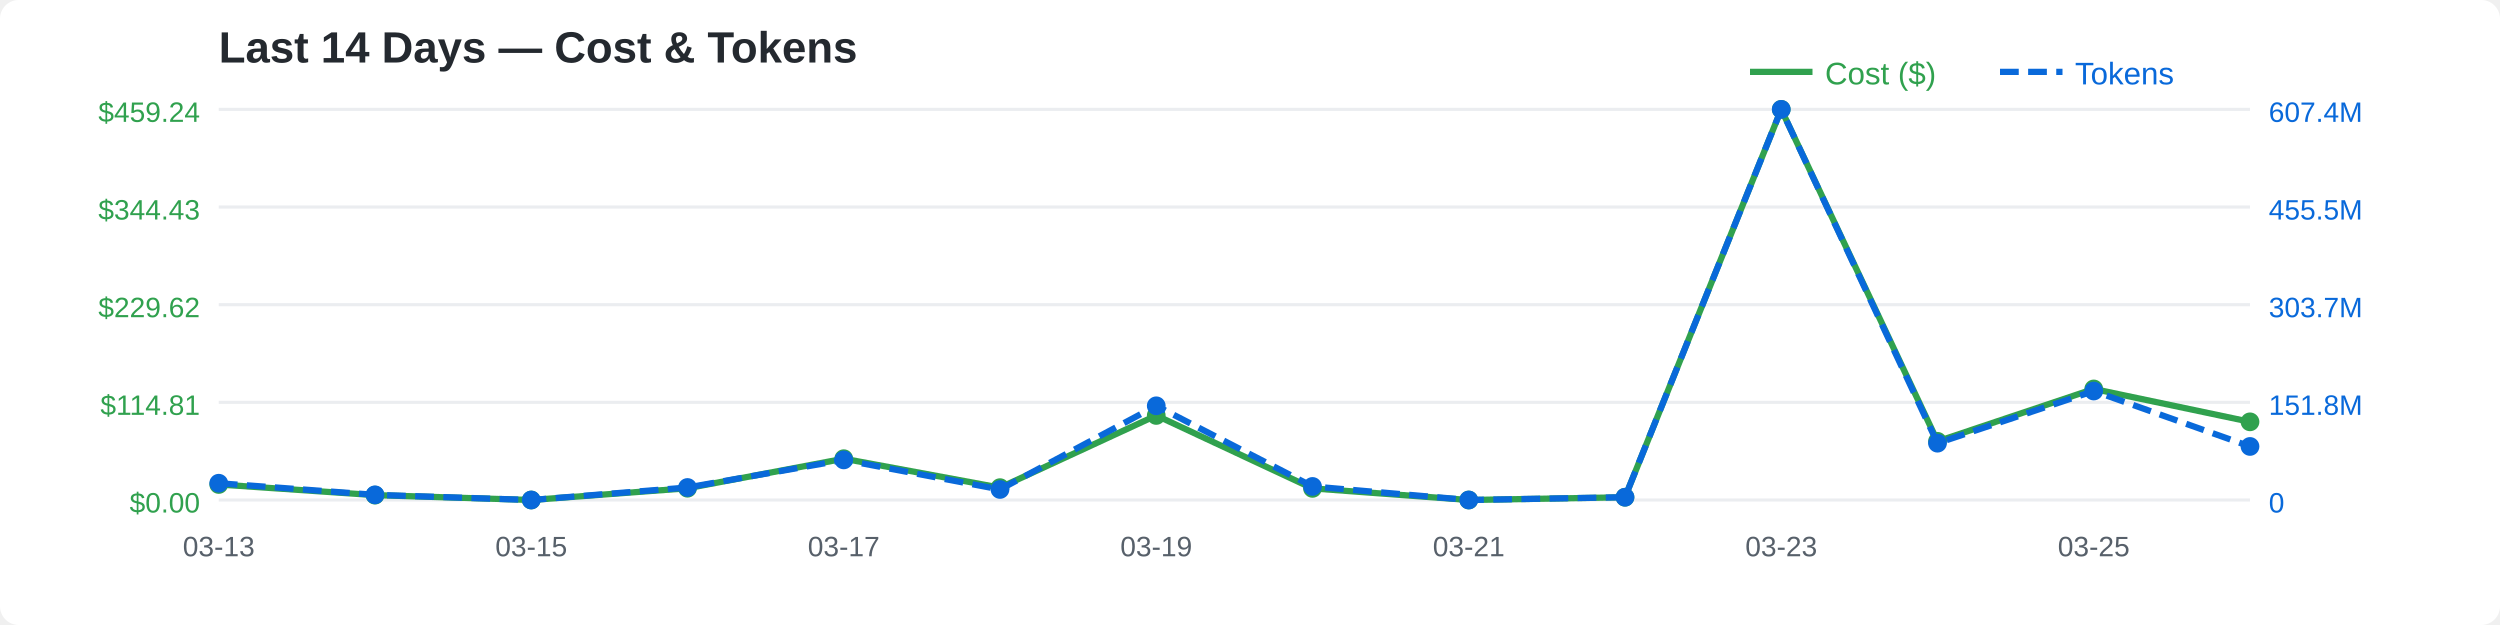
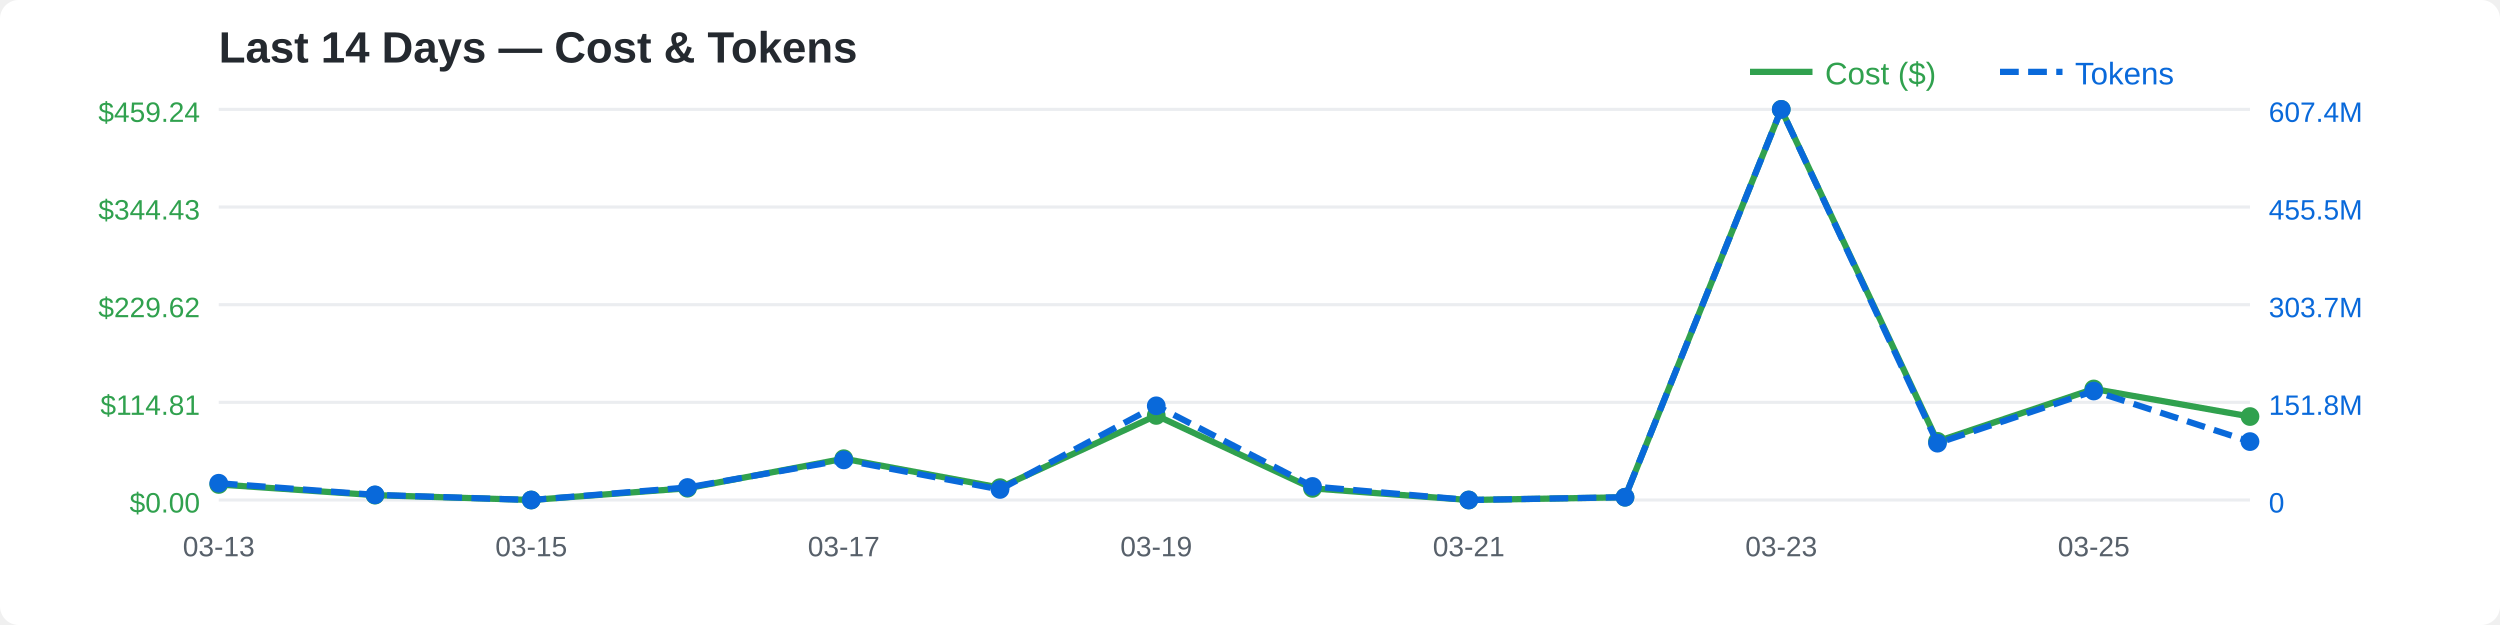
<svg xmlns="http://www.w3.org/2000/svg" width="800" height="200" viewBox="0 0 800 200">
  <rect width="800" height="200" fill="#ffffff" rx="6" />
  <text x="70" y="20" font-family="Arial, sans-serif" font-size="14" fill="#24292f" font-weight="bold">Last 14 Days — Cost &amp; Tokens</text>
  <line x1="70" y1="35.0" x2="720" y2="35.0" stroke="#ebedf0" stroke-width="1" />
  <line x1="70" y1="66.25" x2="720" y2="66.25" stroke="#ebedf0" stroke-width="1" />
  <line x1="70" y1="97.5" x2="720" y2="97.5" stroke="#ebedf0" stroke-width="1" />
  <line x1="70" y1="128.75" x2="720" y2="128.75" stroke="#ebedf0" stroke-width="1" />
  <line x1="70" y1="160.0" x2="720" y2="160.0" stroke="#ebedf0" stroke-width="1" />
  <text x="70.0" y="178" font-family="Arial, sans-serif" font-size="9" fill="#57606a" text-anchor="middle">03-13</text>
  <text x="170.0" y="178" font-family="Arial, sans-serif" font-size="9" fill="#57606a" text-anchor="middle">03-15</text>
  <text x="270.0" y="178" font-family="Arial, sans-serif" font-size="9" fill="#57606a" text-anchor="middle">03-17</text>
  <text x="370.0" y="178" font-family="Arial, sans-serif" font-size="9" fill="#57606a" text-anchor="middle">03-19</text>
  <text x="470.0" y="178" font-family="Arial, sans-serif" font-size="9" fill="#57606a" text-anchor="middle">03-21</text>
  <text x="570.0" y="178" font-family="Arial, sans-serif" font-size="9" fill="#57606a" text-anchor="middle">03-23</text>
  <text x="670.0" y="178" font-family="Arial, sans-serif" font-size="9" fill="#57606a" text-anchor="middle">03-25</text>
  <text x="64" y="39.0" font-family="Arial, sans-serif" font-size="9" fill="#30a14e" text-anchor="end">$459.24</text>
  <text x="64" y="70.25" font-family="Arial, sans-serif" font-size="9" fill="#30a14e" text-anchor="end">$344.43</text>
  <text x="64" y="101.5" font-family="Arial, sans-serif" font-size="9" fill="#30a14e" text-anchor="end">$229.62</text>
  <text x="64" y="132.75" font-family="Arial, sans-serif" font-size="9" fill="#30a14e" text-anchor="end">$114.81</text>
  <text x="64" y="164.0" font-family="Arial, sans-serif" font-size="9" fill="#30a14e" text-anchor="end">$0.00</text>
  <text x="726" y="39.0" font-family="Arial, sans-serif" font-size="9" fill="#0969da">607.4M</text>
  <text x="726" y="70.25" font-family="Arial, sans-serif" font-size="9" fill="#0969da">455.5M</text>
  <text x="726" y="101.5" font-family="Arial, sans-serif" font-size="9" fill="#0969da">303.7M</text>
  <text x="726" y="132.75" font-family="Arial, sans-serif" font-size="9" fill="#0969da">151.8M</text>
  <text x="726" y="164.0" font-family="Arial, sans-serif" font-size="9" fill="#0969da">0</text>
-   <polyline points="70.0,155.033 120.0,158.443 170.0,160.0 220.0,156.235 270.0,146.785 320.0,156.047 370.0,132.945 420.0,156.288 470.0,160.0 520.0,159.123 570.0,35.0 620.0,141.223 670.0,124.464 720.0,134.987" fill="none" stroke="#30a14e" stroke-width="2" />
+   <polyline points="70.0,155.033 120.0,158.443 170.0,160.0 220.0,156.235 270.0,146.785 320.0,156.047 370.0,132.945 420.0,156.288 470.0,160.0 520.0,159.123 570.0,35.0 620.0,141.223 670.0,124.464 720.0,133.292" fill="none" stroke="#30a14e" stroke-width="2" />
  <circle cx="70.0" cy="155.033" r="3" fill="#30a14e">
    </circle>
  <circle cx="120.0" cy="158.443" r="3" fill="#30a14e">
    </circle>
  <circle cx="170.0" cy="160.0" r="3" fill="#30a14e">
    </circle>
  <circle cx="220.0" cy="156.235" r="3" fill="#30a14e">
    </circle>
  <circle cx="270.0" cy="146.785" r="3" fill="#30a14e">
    </circle>
  <circle cx="320.0" cy="156.047" r="3" fill="#30a14e">
    </circle>
  <circle cx="370.0" cy="132.945" r="3" fill="#30a14e">
    </circle>
  <circle cx="420.0" cy="156.288" r="3" fill="#30a14e">
    </circle>
  <circle cx="470.0" cy="160.0" r="3" fill="#30a14e">
    </circle>
  <circle cx="520.0" cy="159.123" r="3" fill="#30a14e">
    </circle>
  <circle cx="570.0" cy="35.0" r="3" fill="#30a14e">
    </circle>
  <circle cx="620.0" cy="141.223" r="3" fill="#30a14e">
    </circle>
  <circle cx="670.0" cy="124.464" r="3" fill="#30a14e">
    </circle>
-   <circle cx="720.0" cy="134.987" r="3" fill="#30a14e">
+   <circle cx="720.0" cy="133.292" r="3" fill="#30a14e">
    </circle>
-   <polyline points="70.0,154.633 120.0,158.348 170.0,160.0 220.0,155.999 270.0,147.169 320.0,156.63 370.0,129.859 420.0,155.662 470.0,160.0 520.0,159.105 570.0,35.0 620.0,141.82 670.0,125.128 720.0,142.865" fill="none" stroke="#0969da" stroke-width="2" stroke-dasharray="6,3" />
+   <polyline points="70.0,154.633 120.0,158.348 170.0,160.0 220.0,155.999 270.0,147.169 320.0,156.63 370.0,129.859 420.0,155.662 470.0,160.0 520.0,159.105 570.0,35.0 620.0,141.82 670.0,125.128 720.0,141.309" fill="none" stroke="#0969da" stroke-width="2" stroke-dasharray="6,3" />
  <circle cx="70.0" cy="154.633" r="3" fill="#0969da">
    </circle>
  <circle cx="120.0" cy="158.348" r="3" fill="#0969da">
    </circle>
  <circle cx="170.0" cy="160.0" r="3" fill="#0969da">
    </circle>
  <circle cx="220.0" cy="155.999" r="3" fill="#0969da">
    </circle>
  <circle cx="270.0" cy="147.169" r="3" fill="#0969da">
    </circle>
  <circle cx="320.0" cy="156.63" r="3" fill="#0969da">
    </circle>
  <circle cx="370.0" cy="129.859" r="3" fill="#0969da">
    </circle>
  <circle cx="420.0" cy="155.662" r="3" fill="#0969da">
    </circle>
  <circle cx="470.0" cy="160.0" r="3" fill="#0969da">
    </circle>
  <circle cx="520.0" cy="159.105" r="3" fill="#0969da">
    </circle>
  <circle cx="570.0" cy="35.0" r="3" fill="#0969da">
    </circle>
  <circle cx="620.0" cy="141.82" r="3" fill="#0969da">
    </circle>
  <circle cx="670.0" cy="125.128" r="3" fill="#0969da">
    </circle>
-   <circle cx="720.0" cy="142.865" r="3" fill="#0969da">
+   <circle cx="720.0" cy="141.309" r="3" fill="#0969da">
    </circle>
  <line x1="560" y1="23" x2="580" y2="23" stroke="#30a14e" stroke-width="2" />
  <text x="584" y="27" font-family="Arial, sans-serif" font-size="10" fill="#30a14e">Cost ($)</text>
  <line x1="640" y1="23" x2="660" y2="23" stroke="#0969da" stroke-width="2" stroke-dasharray="6,3" />
  <text x="664" y="27" font-family="Arial, sans-serif" font-size="10" fill="#0969da">Tokens</text>
</svg>
